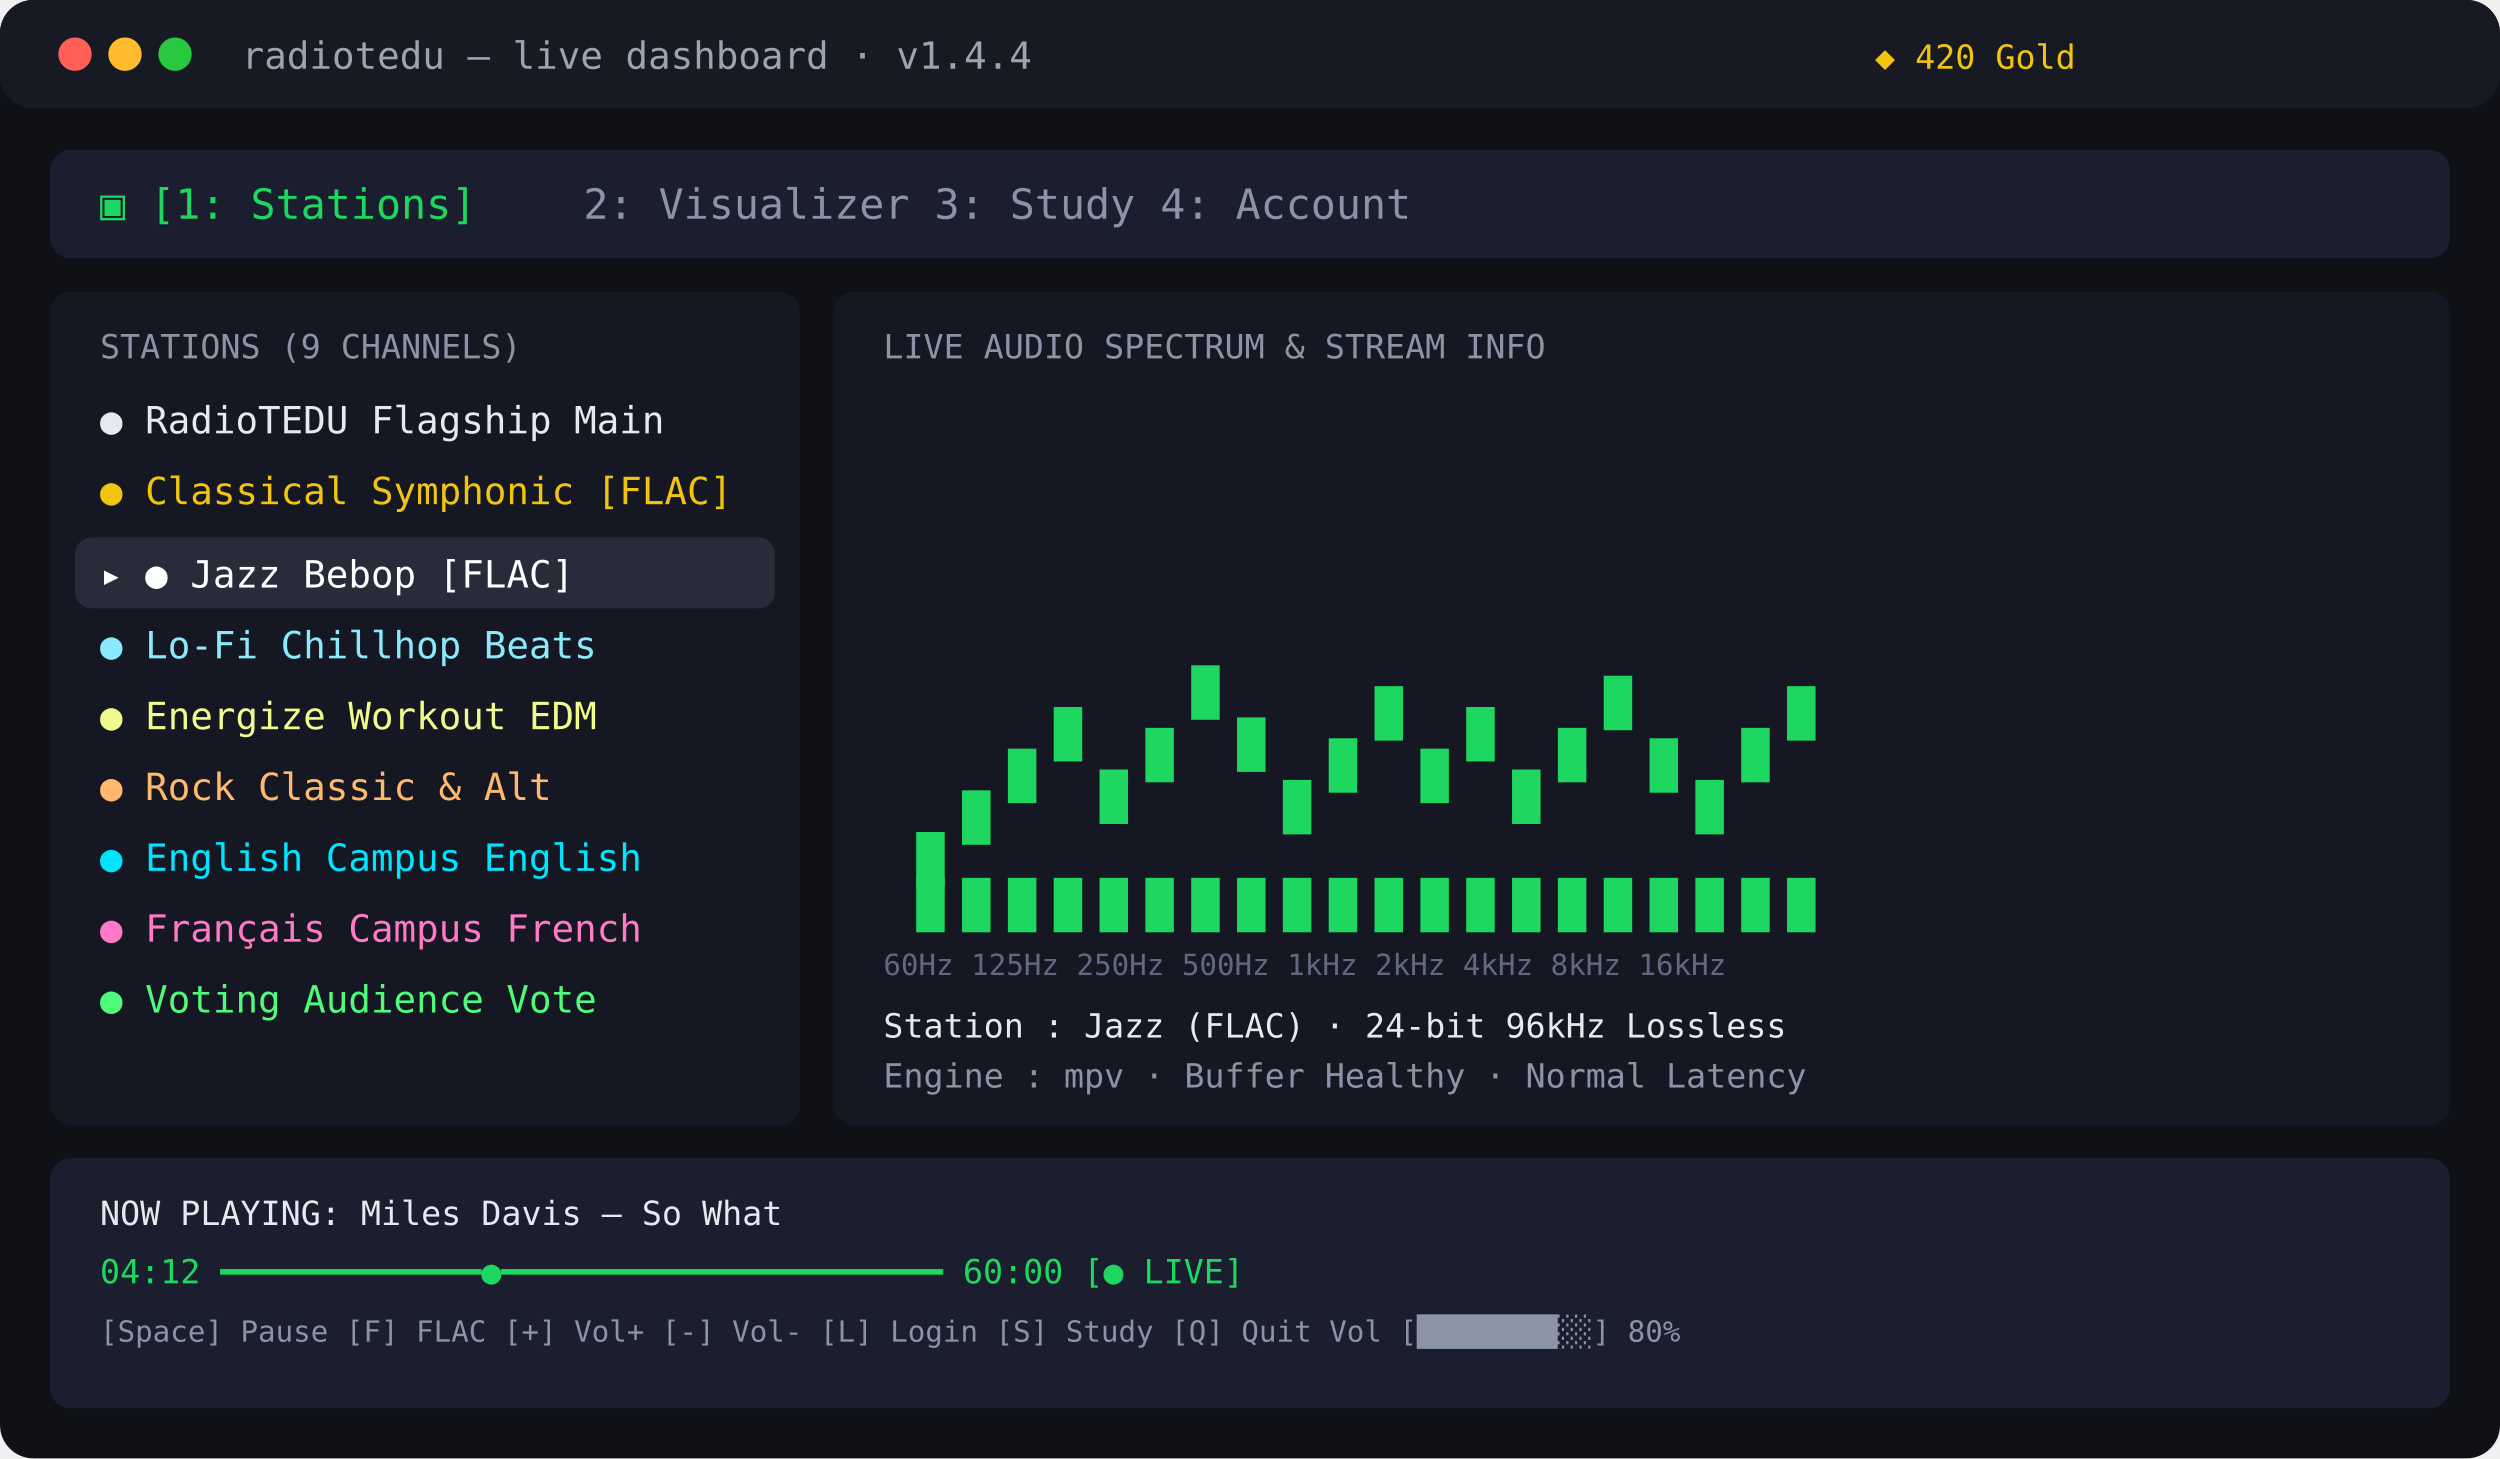
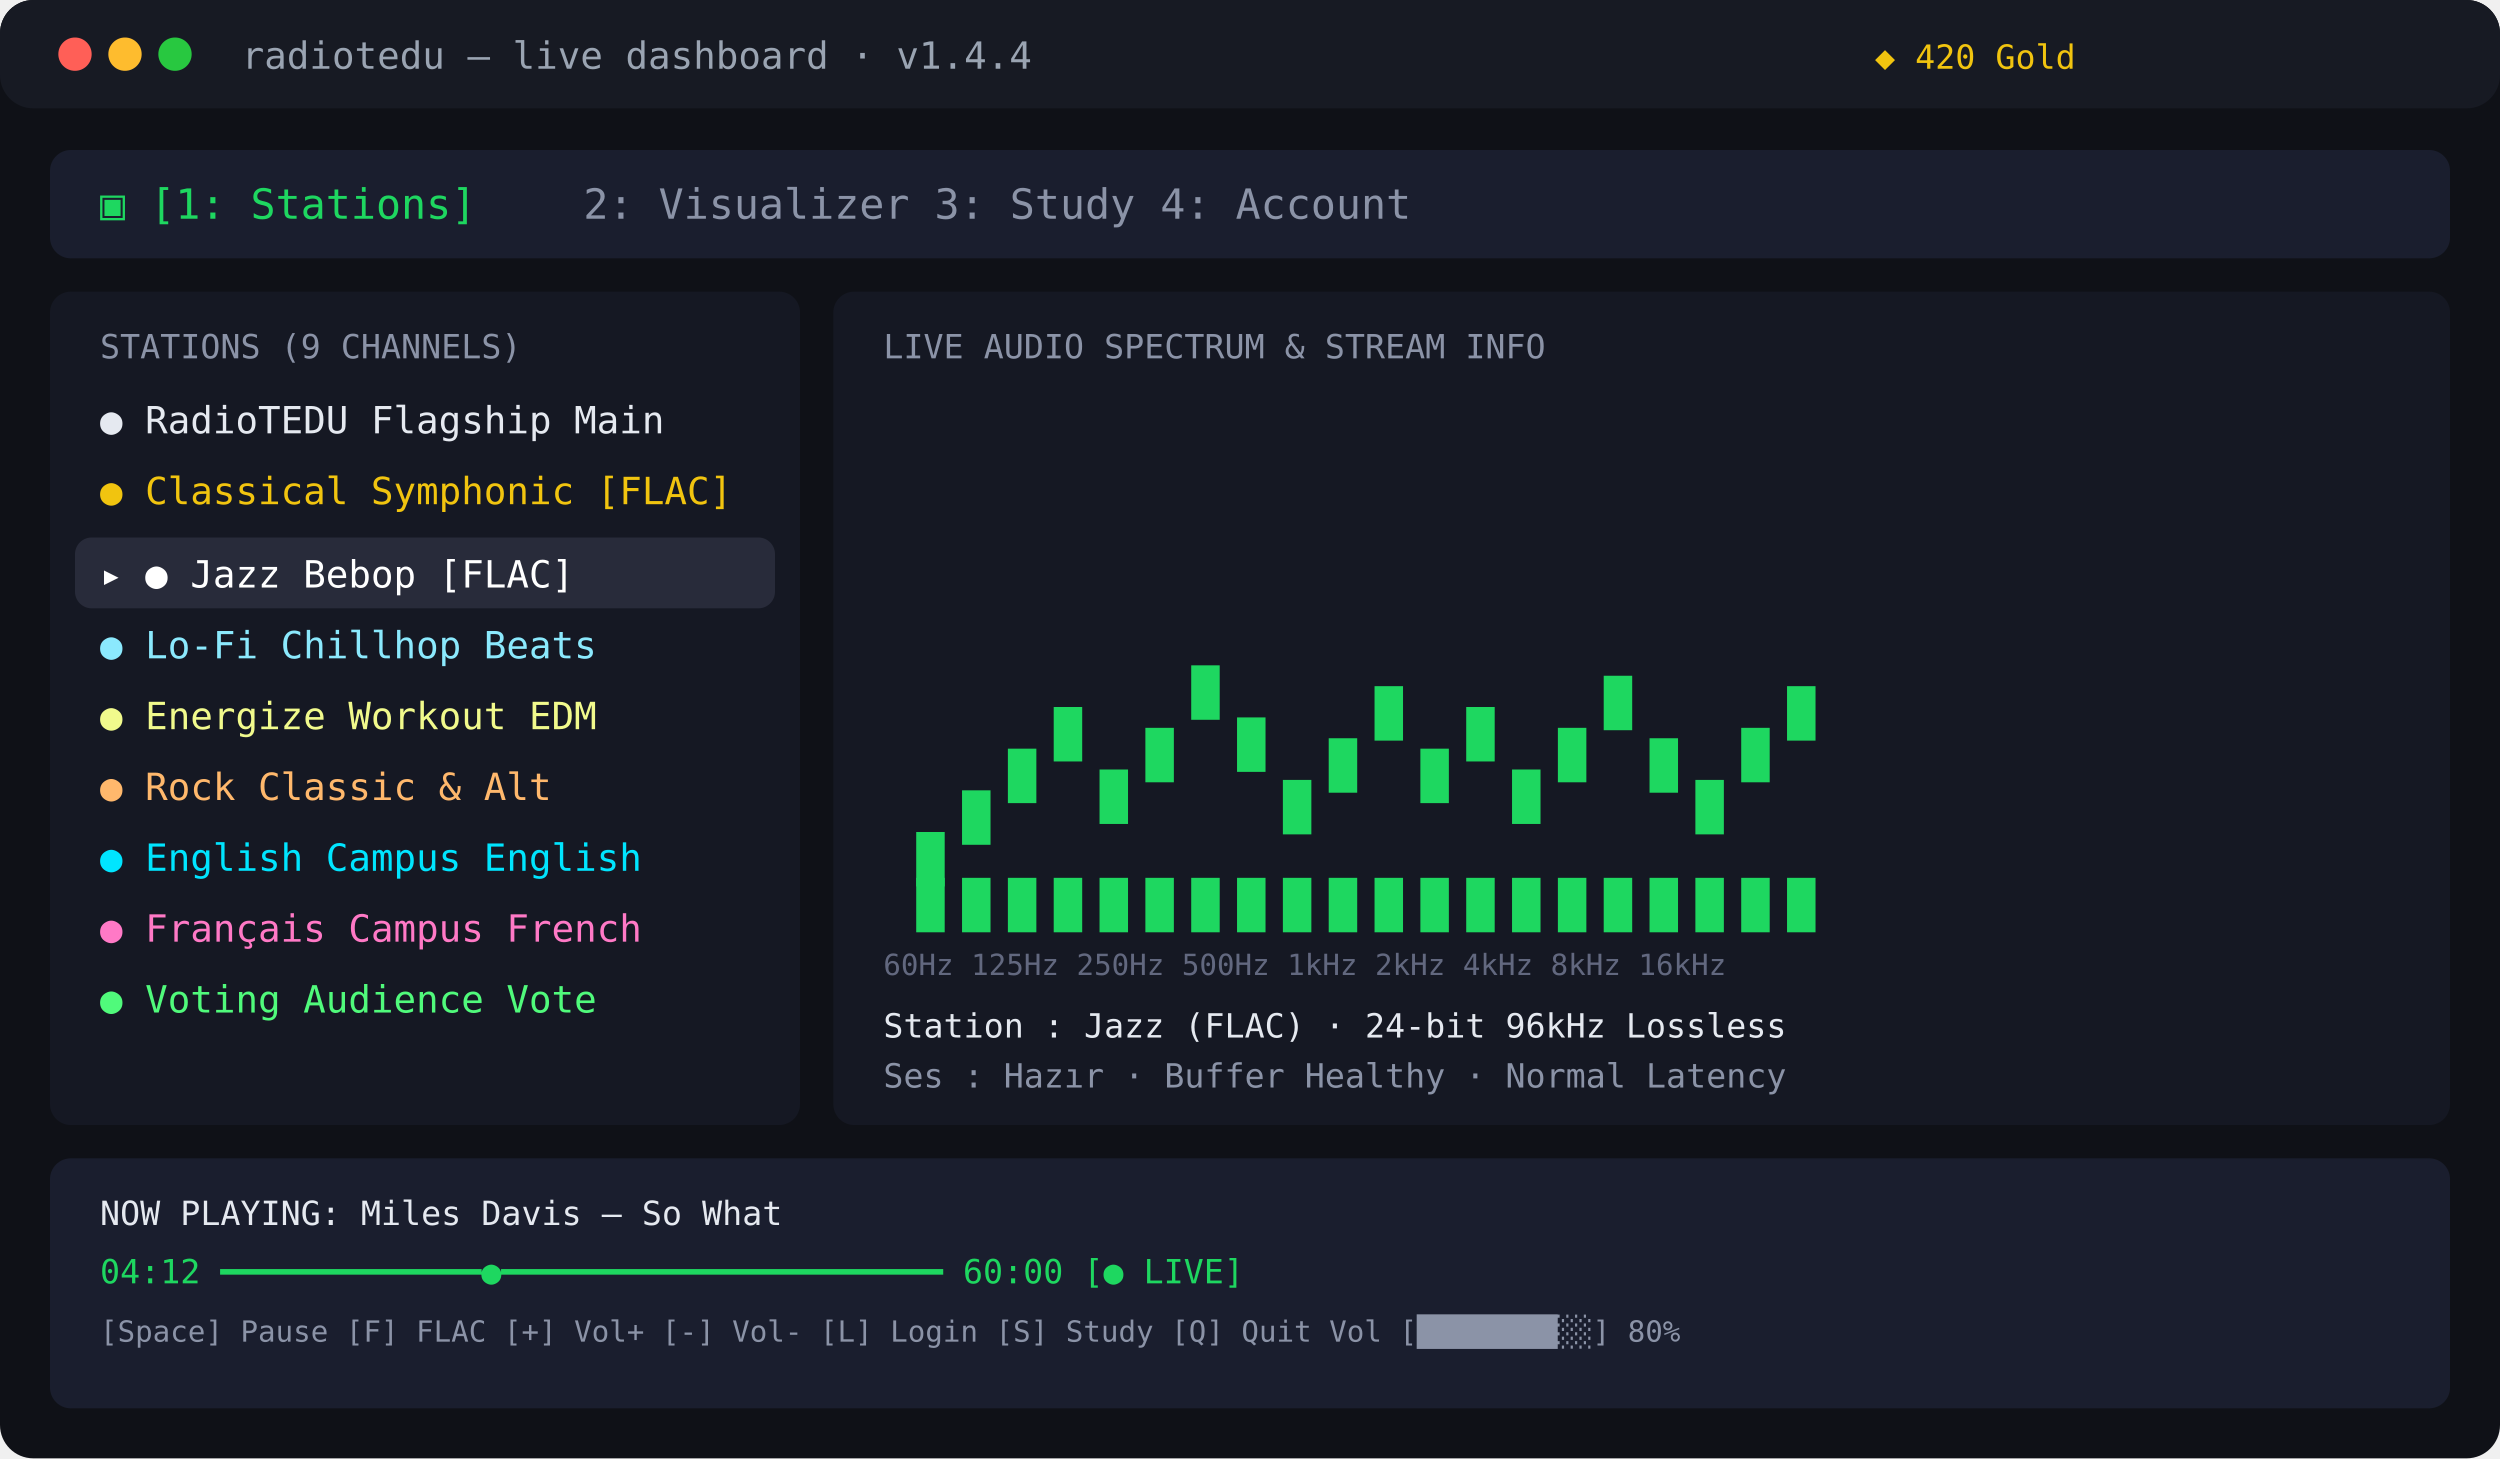
<svg xmlns="http://www.w3.org/2000/svg" width="1200" height="700" role="img" aria-label="radiotedu-tui stations dashboard">
  <rect width="1200" height="700" rx="16" fill="#0f1117" />
  <rect x="0" y="0" width="1200" height="52" rx="16" fill="#171a23" />
  <circle cx="36" cy="26" r="8" fill="#ff5f57" />
  <circle cx="60" cy="26" r="8" fill="#febc2e" />
  <circle cx="84" cy="26" r="8" fill="#28c840" />
  <text x="116" y="33" font-family="JetBrains Mono, Cascadia Mono, Menlo, monospace" font-size="18" fill="#9aa4b2">radiotedu — live dashboard · v1.4.4</text>
  <text x="900" y="33" font-family="JetBrains Mono, Cascadia Mono, Menlo, monospace" font-size="16" fill="#f1c40f">◆ 420 Gold</text>
  <rect x="24" y="72" width="1152" height="52" rx="10" fill="#1a1e2e" />
  <text x="48" y="105" font-family="JetBrains Mono, Cascadia Mono, Menlo, monospace" font-size="20" fill="#1ed760">▣ [1: Stations]</text>
  <text x="280" y="105" font-family="JetBrains Mono, Cascadia Mono, Menlo, monospace" font-size="20" fill="#8b93a7">2: Visualizer   3: Study   4: Account</text>
  <rect x="24" y="140" width="360" height="400" rx="10" fill="#151823" />
  <text x="48" y="172" font-family="JetBrains Mono, Cascadia Mono, Menlo, monospace" font-size="16" fill="#8b93a7">STATIONS (9 CHANNELS)</text>
  <text x="48" y="208" font-family="JetBrains Mono, Cascadia Mono, Menlo, monospace" font-size="18" fill="#e5e9f0">● RadioTEDU    Flagship Main</text>
  <text x="48" y="242" font-family="JetBrains Mono, Cascadia Mono, Menlo, monospace" font-size="18" fill="#f1c40f">● Classical    Symphonic [FLAC]</text>
  <rect x="36" y="258" width="336" height="34" rx="8" fill="#282b3a" />
  <text x="48" y="282" font-family="JetBrains Mono, Cascadia Mono, Menlo, monospace" font-size="18" fill="#ffffff">▸ ● Jazz         Bebop [FLAC]</text>
  <text x="48" y="316" font-family="JetBrains Mono, Cascadia Mono, Menlo, monospace" font-size="18" fill="#8be9fd">● Lo-Fi        Chillhop Beats</text>
  <text x="48" y="350" font-family="JetBrains Mono, Cascadia Mono, Menlo, monospace" font-size="18" fill="#f1fa8c">● Energize     Workout EDM</text>
  <text x="48" y="384" font-family="JetBrains Mono, Cascadia Mono, Menlo, monospace" font-size="18" fill="#ffb86c">● Rock         Classic &amp; Alt</text>
  <text x="48" y="418" font-family="JetBrains Mono, Cascadia Mono, Menlo, monospace" font-size="18" fill="#00e5ff">● English      Campus English</text>
  <text x="48" y="452" font-family="JetBrains Mono, Cascadia Mono, Menlo, monospace" font-size="18" fill="#ff79c6">● Français     Campus French</text>
  <text x="48" y="486" font-family="JetBrains Mono, Cascadia Mono, Menlo, monospace" font-size="18" fill="#50fa7b">● Voting       Audience Vote</text>
  <rect x="400" y="140" width="776" height="400" rx="10" fill="#151823" />
  <text x="424" y="172" font-family="JetBrains Mono, Cascadia Mono, Menlo, monospace" font-size="16" fill="#8b93a7">LIVE AUDIO SPECTRUM &amp; STREAM INFO</text>
  <g font-family="JetBrains Mono, Cascadia Mono, Menlo, monospace" font-size="22" fill="#1ed760">
    <text x="440" y="420">█</text>
    <text x="462" y="400">█</text>
    <text x="484" y="380">█</text>
    <text x="506" y="360">█</text>
    <text x="528" y="390">█</text>
    <text x="550" y="370">█</text>
    <text x="572" y="340">█</text>
    <text x="594" y="365">█</text>
    <text x="616" y="395">█</text>
    <text x="638" y="375">█</text>
    <text x="660" y="350">█</text>
    <text x="682" y="380">█</text>
    <text x="704" y="360">█</text>
    <text x="726" y="390">█</text>
    <text x="748" y="370">█</text>
    <text x="770" y="345">█</text>
    <text x="792" y="375">█</text>
    <text x="814" y="395">█</text>
    <text x="836" y="370">█</text>
    <text x="858" y="350">█</text>
    <text x="440" y="442">█</text>
    <text x="462" y="442">█</text>
    <text x="484" y="442">█</text>
    <text x="506" y="442">█</text>
    <text x="528" y="442">█</text>
    <text x="550" y="442">█</text>
    <text x="572" y="442">█</text>
    <text x="594" y="442">█</text>
    <text x="616" y="442">█</text>
    <text x="638" y="442">█</text>
    <text x="660" y="442">█</text>
    <text x="682" y="442">█</text>
    <text x="704" y="442">█</text>
    <text x="726" y="442">█</text>
    <text x="748" y="442">█</text>
    <text x="770" y="442">█</text>
    <text x="792" y="442">█</text>
    <text x="814" y="442">█</text>
    <text x="836" y="442">█</text>
    <text x="858" y="442">█</text>
  </g>
  <text x="424" y="468" font-family="JetBrains Mono, Cascadia Mono, Menlo, monospace" font-size="14" fill="#62687f">60Hz  125Hz  250Hz  500Hz  1kHz  2kHz  4kHz  8kHz  16kHz</text>
  <text x="424" y="498" font-family="JetBrains Mono, Cascadia Mono, Menlo, monospace" font-size="16" fill="#e5e9f0">Station : Jazz (FLAC) · 24-bit 96kHz Lossless</text>
-   <text x="424" y="522" font-family="JetBrains Mono, Cascadia Mono, Menlo, monospace" font-size="16" fill="#8b93a7">Engine  : mpv · Buffer Healthy · Normal Latency</text>
+   <text x="424" y="522" font-family="JetBrains Mono, Cascadia Mono, Menlo, monospace" font-size="16" fill="#8b93a7">Ses     : Hazır · Buffer Healthy · Normal Latency</text>
  <rect x="24" y="556" width="1152" height="120" rx="10" fill="#1a1e2e" />
  <text x="48" y="588" font-family="JetBrains Mono, Cascadia Mono, Menlo, monospace" font-size="16" fill="#e5e9f0">NOW PLAYING: Miles Davis — So What</text>
  <text x="48" y="616" font-family="JetBrains Mono, Cascadia Mono, Menlo, monospace" font-size="16" fill="#1ed760">04:12 ━━━━━━━━━━━━━●━━━━━━━━━━━━━━━━━━━━━━ 60:00 [● LIVE]</text>
  <text x="48" y="644" font-family="JetBrains Mono, Cascadia Mono, Menlo, monospace" font-size="14" fill="#8b93a7">[Space] Pause   [F] FLAC   [+] Vol+   [-] Vol-   [L] Login   [S] Study   [Q] Quit     Vol [████████░░] 80%</text>
</svg>
